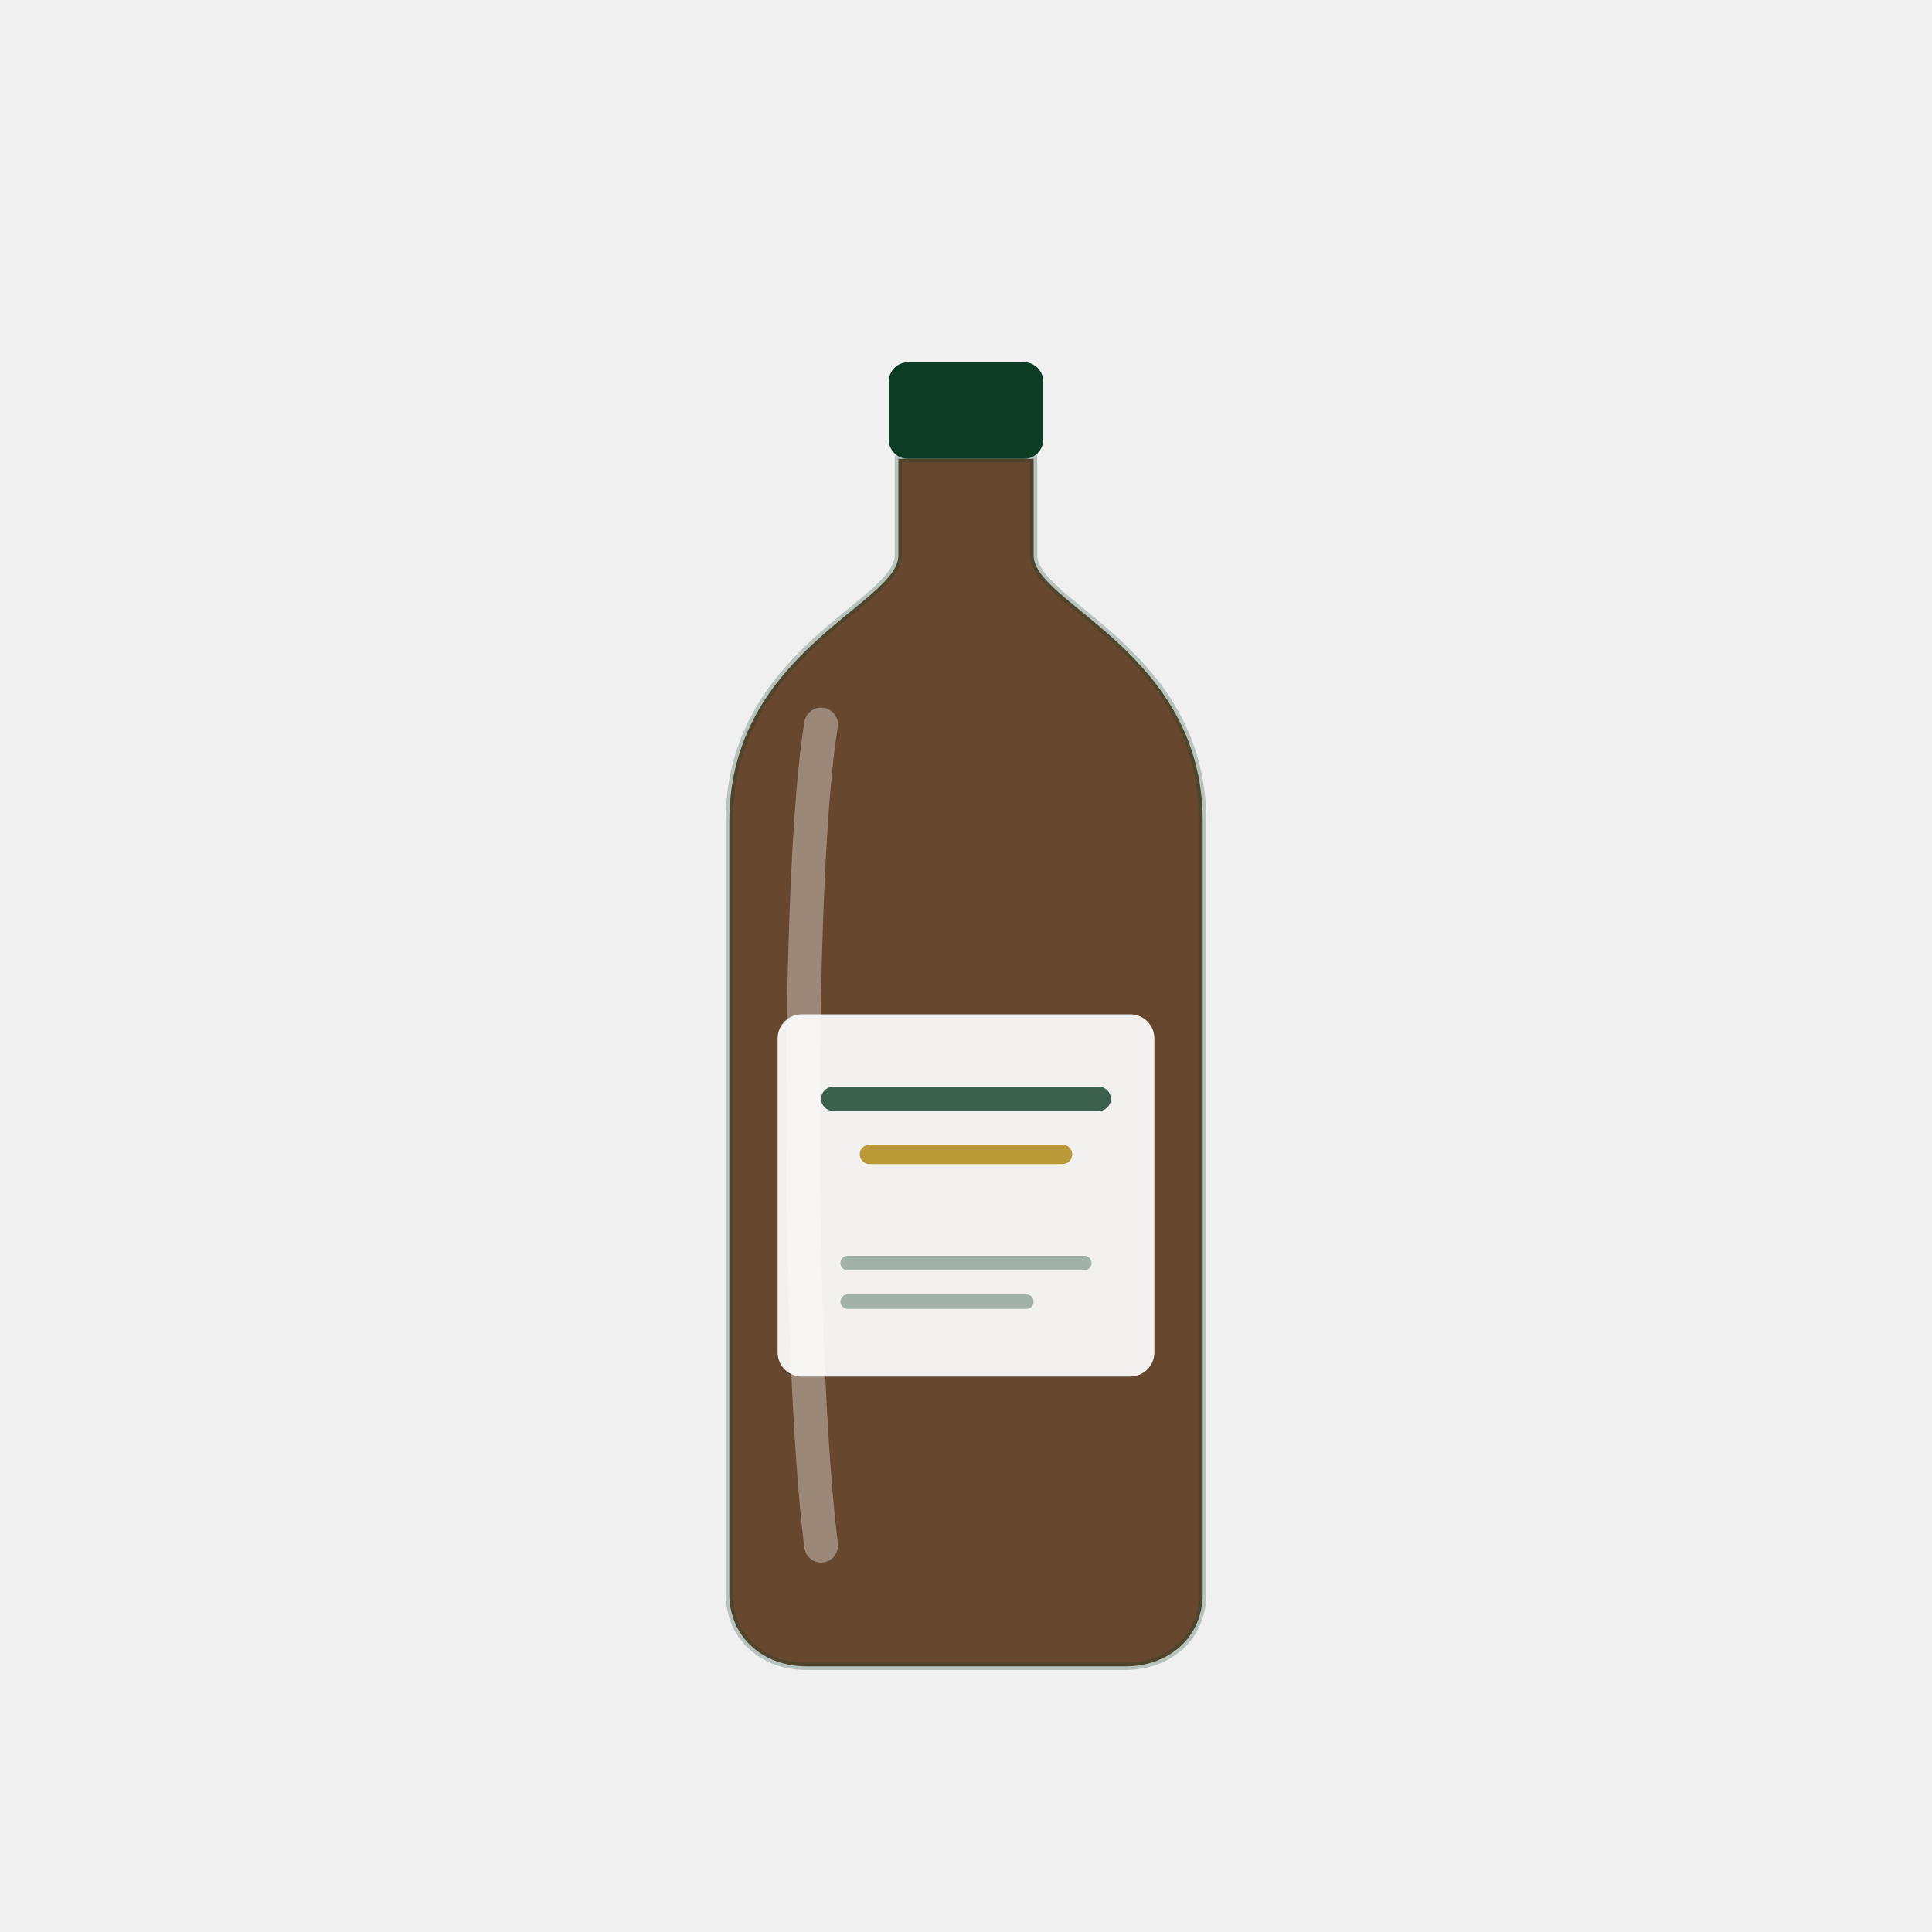
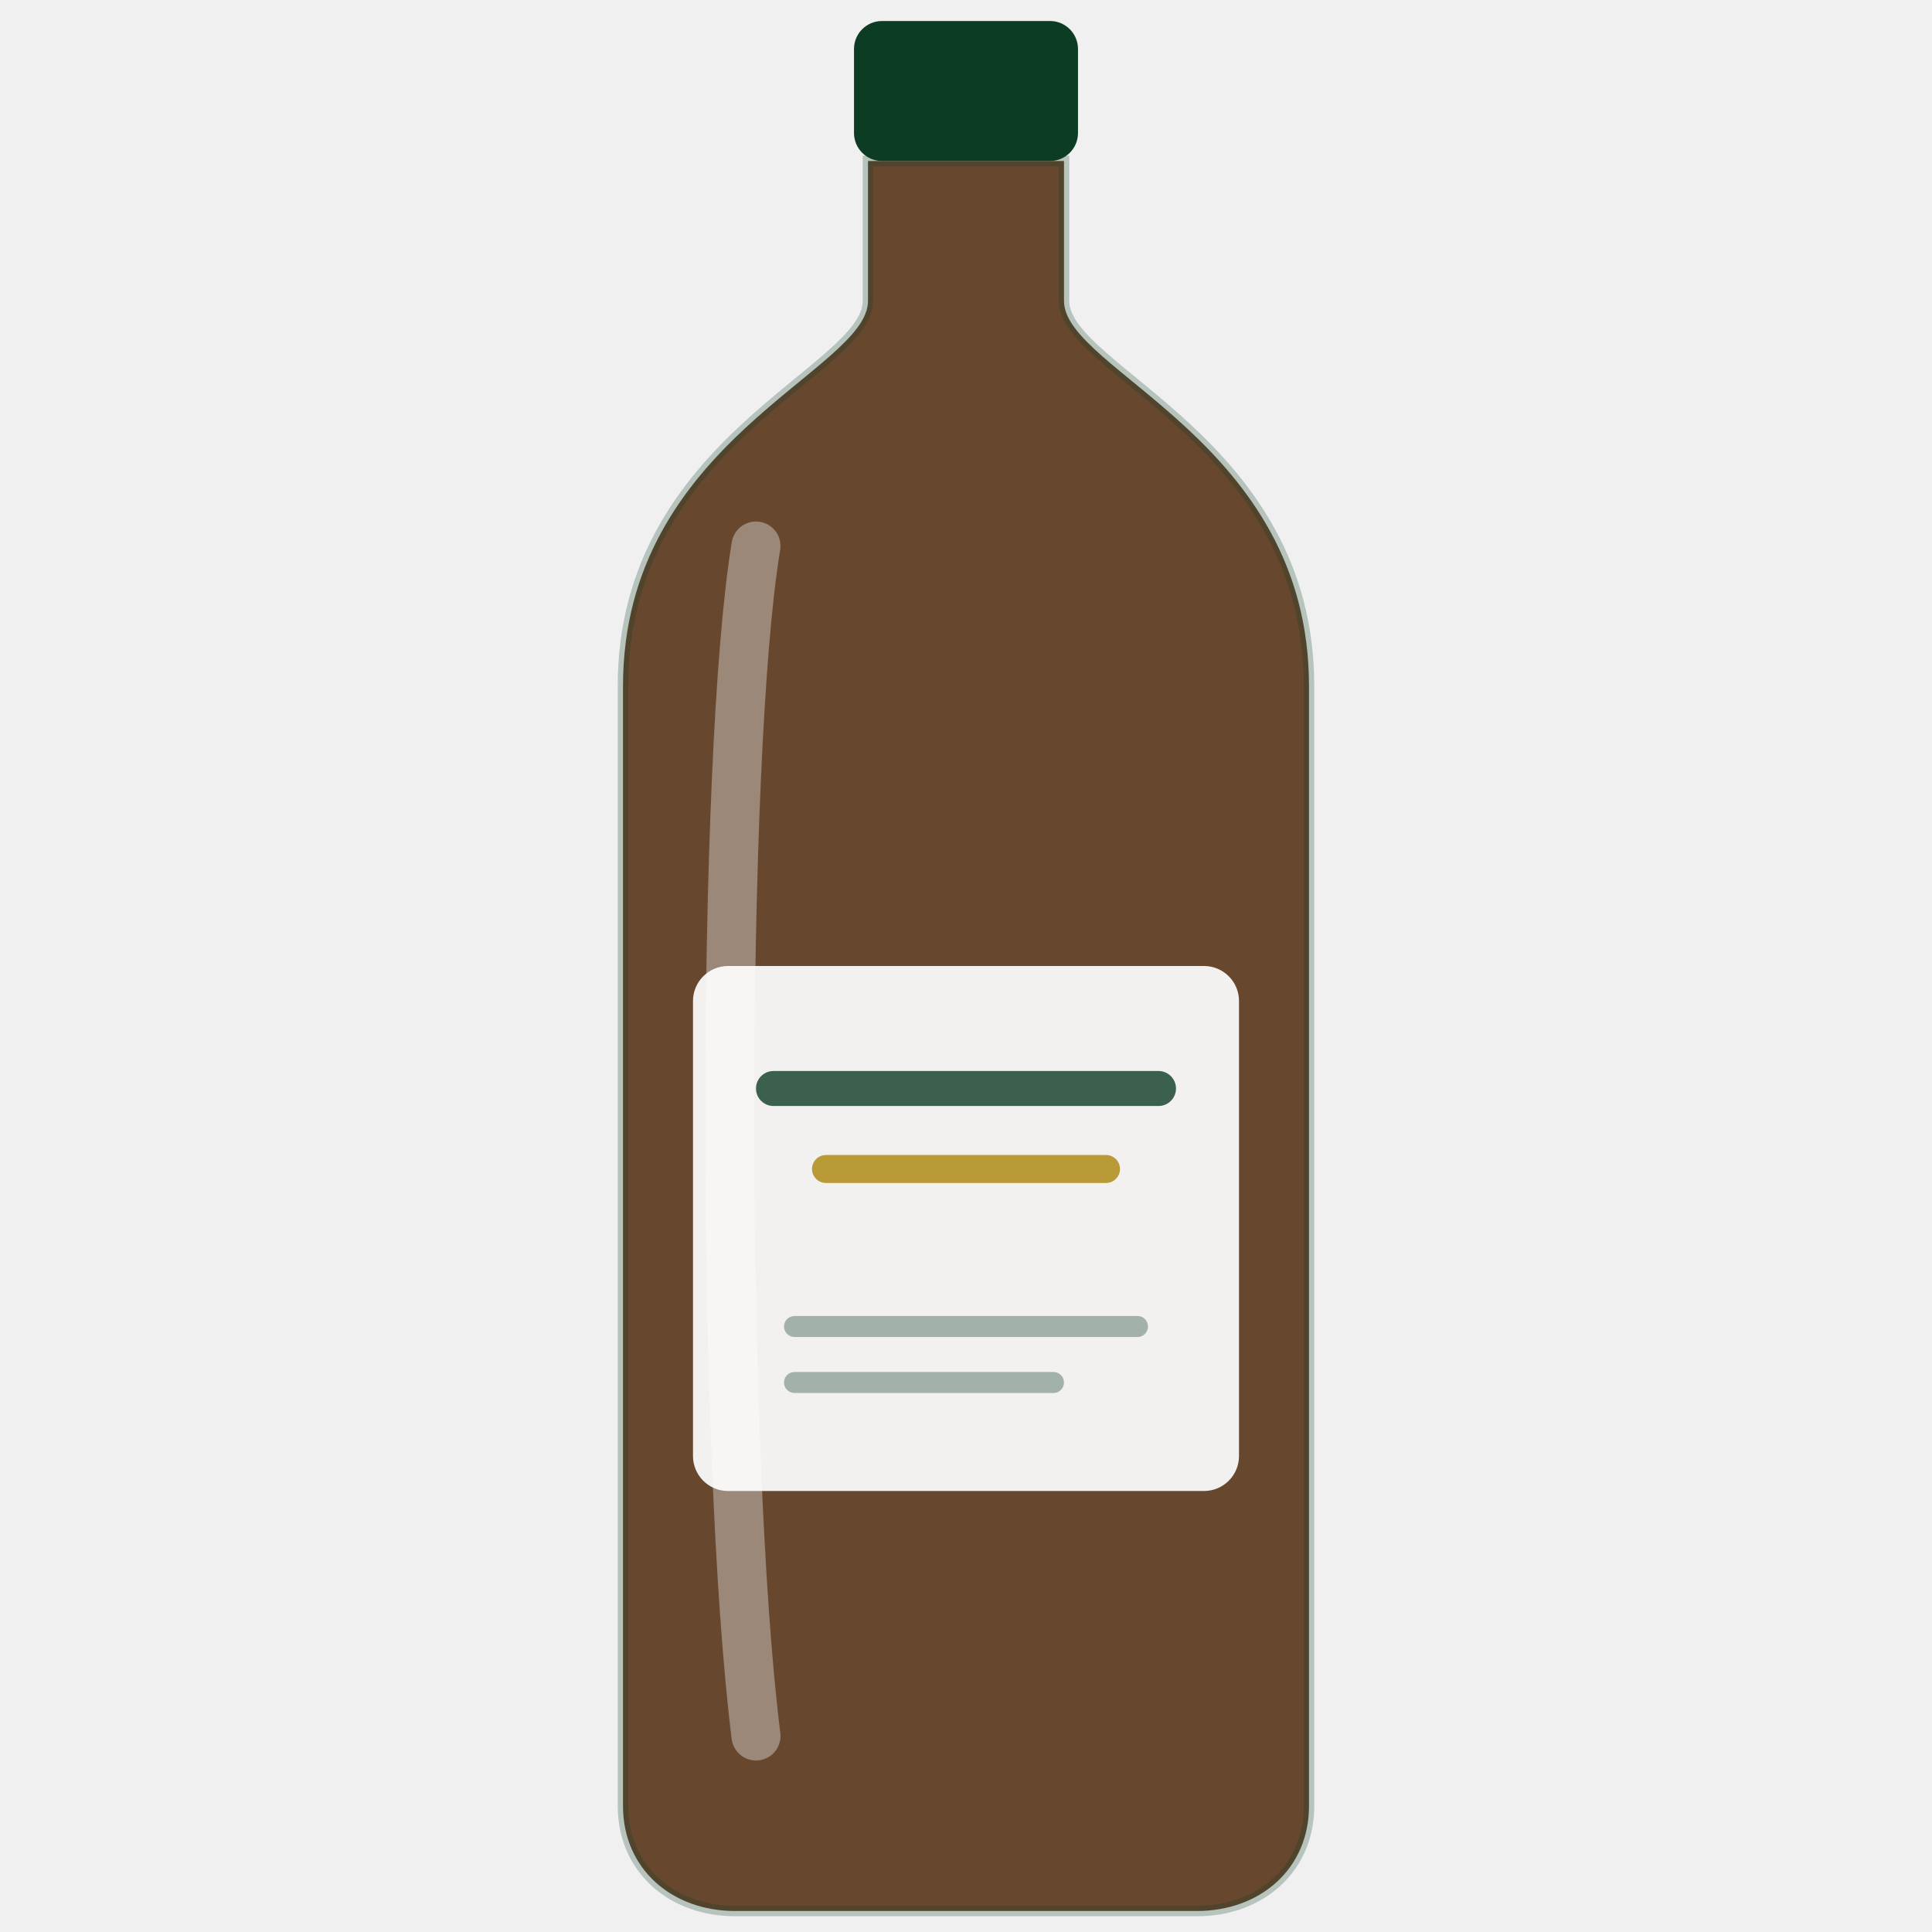
- <svg xmlns="http://www.w3.org/2000/svg" viewBox="0 0 800 800" width="800" height="800">
+ <svg xmlns="http://www.w3.org/2000/svg" viewBox="124 144 552 552" width="800" height="800">
  <rect x="368" y="150" width="64" height="40" rx="8" fill="#0C3C24" />
  <path d="M372 190h56v40c0 20 70 40 70 110v320c0 18-14 30-32 30H334c-18 0-32-12-32-30V340c0-70 70-90 70-110z" fill="#5B3A1E" opacity=".92" />
  <path d="M372 190h56v40c0 20 70 40 70 110v320c0 18-14 30-32 30H334c-18 0-32-12-32-30V340c0-70 70-90 70-110z" fill="none" stroke="#0C3C24" stroke-opacity=".25" stroke-width="3" />
  <rect x="322" y="420" width="156" height="150" rx="10" fill="#fff" opacity=".92" />
  <rect x="340" y="450" width="120" height="10" rx="5" fill="#0C3C24" opacity=".8" />
  <rect x="356" y="474" width="88" height="8" rx="4" fill="#B49024" opacity=".9" />
  <rect x="348" y="520" width="104" height="6" rx="3" fill="#0C3C24" opacity=".35" />
  <rect x="348" y="536" width="80" height="6" rx="3" fill="#0C3C24" opacity=".35" />
  <path d="M340 300c-10 60-10 260 0 340" stroke="#fff" stroke-opacity=".35" stroke-width="14" stroke-linecap="round" fill="none" />
</svg>
